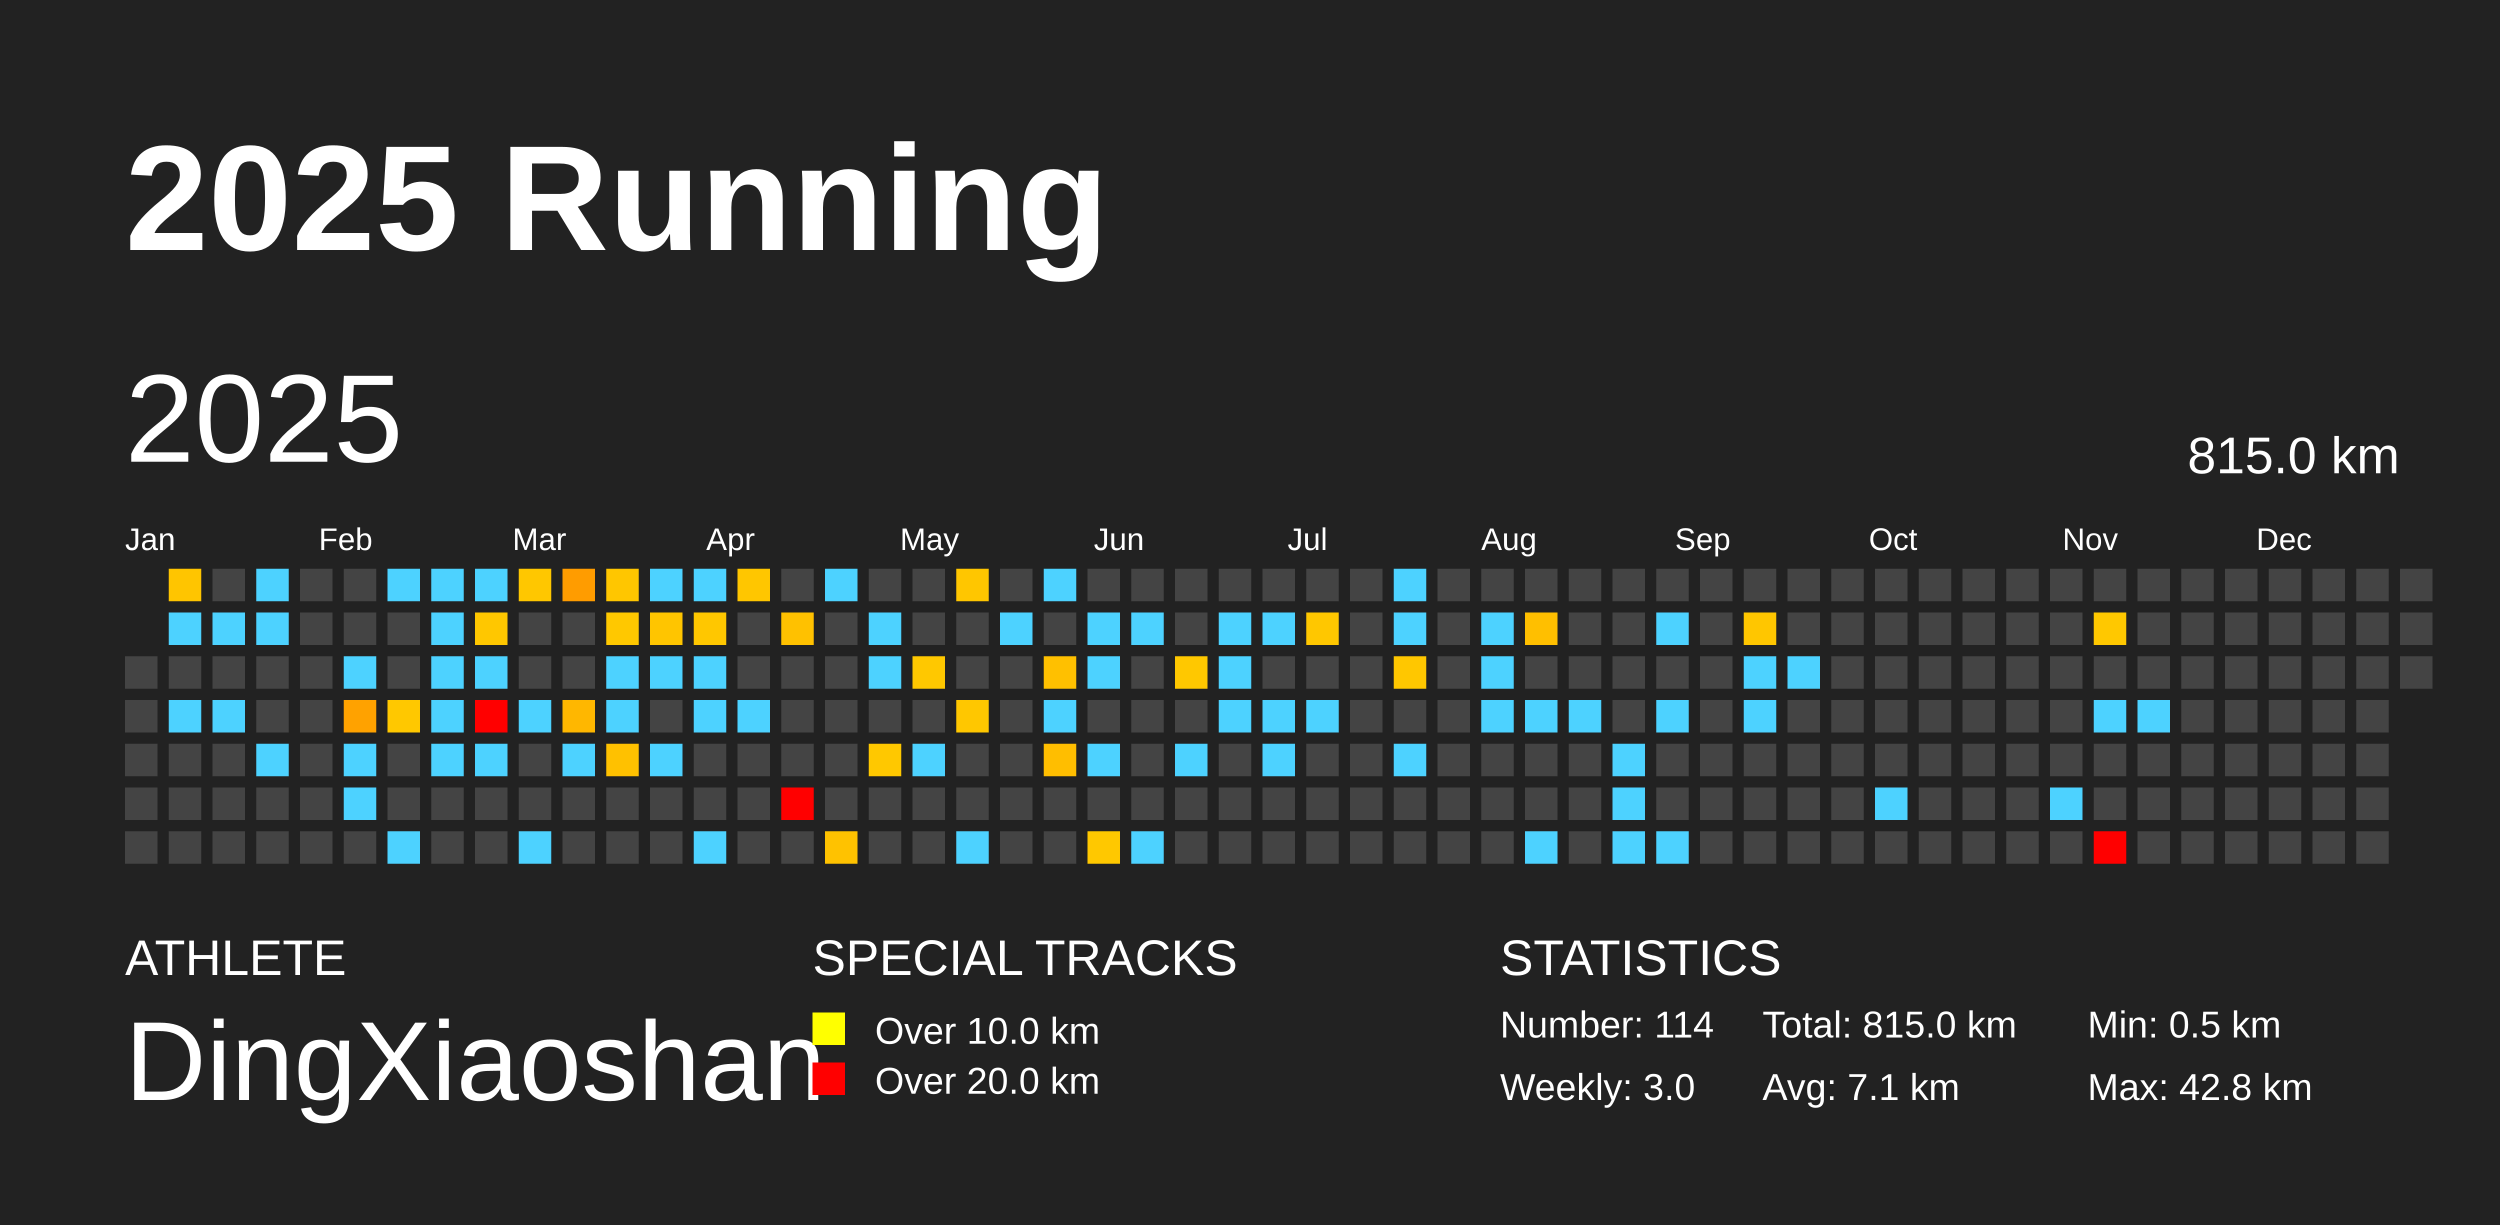
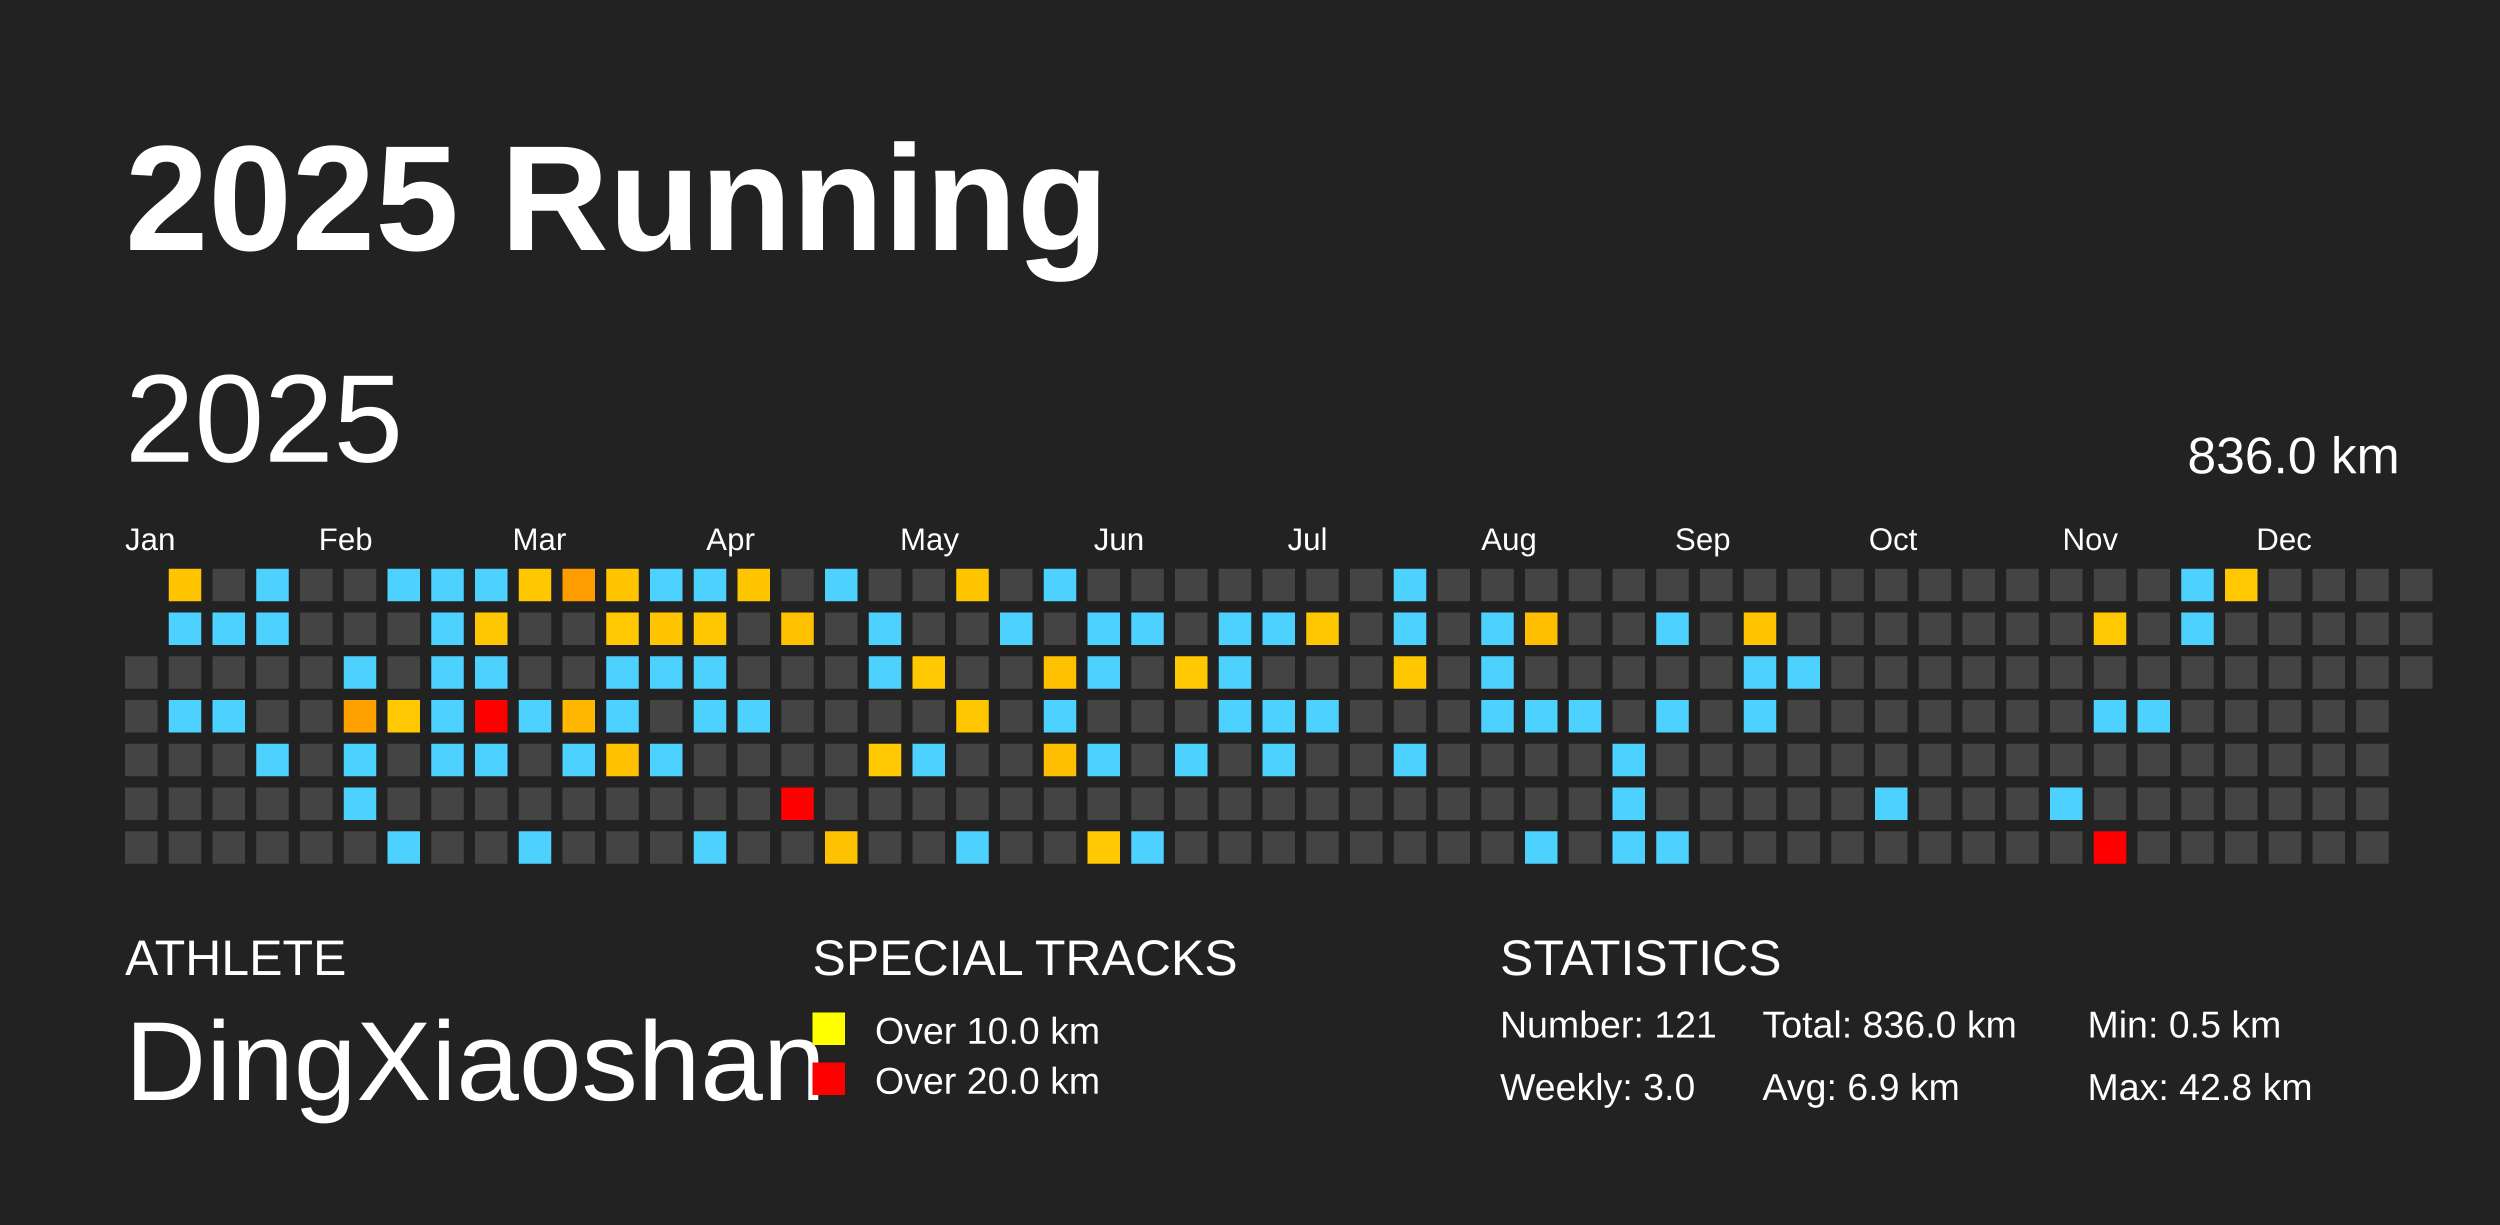
<svg xmlns="http://www.w3.org/2000/svg" baseProfile="full" height="98mm" version="1.1" viewBox="0,0,200,98" width="200mm">
  <defs />
  <rect fill="#222222" height="98" width="200" x="0" y="0" />
  <text fill="#FFFFFF" style="font-size:12px; font-family:Arial; font-weight:bold;" x="10" y="20">2025 Running</text>
  <text fill="#FFFFFF" style="font-size:4px; font-family:Arial" x="10" y="78">ATHLETE</text>
  <text fill="#FFFFFF" style="font-size:9px; font-family:Arial" x="10" y="88">DingXiaoshan</text>
  <text fill="#FFFFFF" style="font-size:4px; font-family:Arial" x="65" y="78">SPECIAL TRACKS</text>
  <rect fill="yellow" height="2.6" width="2.6" x="65" y="81" />
  <text fill="#FFFFFF" style="font-size:3px; font-family:Arial" x="70" y="83.5">Over 10.0 km</text>
  <rect fill="red" height="2.6" width="2.6" x="65" y="85" />
  <text fill="#FFFFFF" style="font-size:3px; font-family:Arial" x="70" y="87.5">Over 20.0 km</text>
  <text fill="#FFFFFF" style="font-size:4px; font-family:Arial" x="120" y="78">STATISTICS</text>
-   <text fill="#FFFFFF" style="font-size:3px; font-family:Arial" x="120" y="83">Number: 114</text>
+   <text fill="#FFFFFF" style="font-size:3px; font-family:Arial" x="120" y="83">Number: 121</text>
  <text fill="#FFFFFF" style="font-size:3px; font-family:Arial" x="120" y="88">Weekly: 3.0</text>
-   <text fill="#FFFFFF" style="font-size:3px; font-family:Arial" x="141" y="83">Total: 815.0 km</text>
-   <text fill="#FFFFFF" style="font-size:3px; font-family:Arial" x="141" y="88">Avg: 7.1 km</text>
+   <text fill="#FFFFFF" style="font-size:3px; font-family:Arial" x="141" y="83">Total: 836.0 km</text>
+   <text fill="#FFFFFF" style="font-size:3px; font-family:Arial" x="141" y="88">Avg: 6.9 km</text>
  <text fill="#FFFFFF" style="font-size:3px; font-family:Arial" x="167" y="83">Min: 0.5 km</text>
  <text fill="#FFFFFF" style="font-size:3px; font-family:Arial" x="167" y="88">Max: 42.8 km</text>
  <text dominant-baseline="hanging" fill="#FFFFFF" style="font-size:10.0px; font-family:Arial;" x="10" y="30">2025</text>
-   <text dominant-baseline="hanging" fill="#FFFFFF" style="font-size:4.125px; font-family:Arial;" x="175" y="35">815.0 km</text>
+   <text dominant-baseline="hanging" fill="#FFFFFF" style="font-size:4.125px; font-family:Arial;" x="175" y="35">836.0 km</text>
  <text fill="#FFFFFF" style="font-size:2.5px; font-family:Arial" x="10.0" y="44">Jan</text>
  <text fill="#FFFFFF" style="font-size:2.5px; font-family:Arial" x="25.5" y="44">Feb</text>
  <text fill="#FFFFFF" style="font-size:2.5px; font-family:Arial" x="41.0" y="44">Mar</text>
  <text fill="#FFFFFF" style="font-size:2.5px; font-family:Arial" x="56.5" y="44">Apr</text>
  <text fill="#FFFFFF" style="font-size:2.5px; font-family:Arial" x="72.0" y="44">May</text>
  <text fill="#FFFFFF" style="font-size:2.5px; font-family:Arial" x="87.5" y="44">Jun</text>
  <text fill="#FFFFFF" style="font-size:2.5px; font-family:Arial" x="103.0" y="44">Jul</text>
  <text fill="#FFFFFF" style="font-size:2.5px; font-family:Arial" x="118.5" y="44">Aug</text>
  <text fill="#FFFFFF" style="font-size:2.5px; font-family:Arial" x="134.0" y="44">Sep</text>
  <text fill="#FFFFFF" style="font-size:2.5px; font-family:Arial" x="149.5" y="44">Oct</text>
  <text fill="#FFFFFF" style="font-size:2.5px; font-family:Arial" x="165.0" y="44">Nov</text>
  <text fill="#FFFFFF" style="font-size:2.5px; font-family:Arial" x="180.5" y="44">Dec</text>
  <rect fill="#444444" height="2.6" width="2.6" x="10.0" y="52.5" />
  <rect fill="#444444" height="2.6" width="2.6" x="10.0" y="56.0" />
  <rect fill="#444444" height="2.6" width="2.6" x="10.0" y="59.5" />
  <rect fill="#444444" height="2.6" width="2.6" x="10.0" y="63.0" />
  <rect fill="#444444" height="2.6" width="2.6" x="10.0" y="66.5" />
  <rect fill="#ffc500" height="2.6" width="2.6" x="13.5" y="45.5" />
  <rect fill="#4dd2ff" height="2.6" width="2.6" x="13.5" y="49.0" />
  <rect fill="#444444" height="2.6" width="2.6" x="13.5" y="52.5" />
  <rect fill="#4dd2ff" height="2.6" width="2.6" x="13.5" y="56.0" />
  <rect fill="#444444" height="2.6" width="2.6" x="13.5" y="59.5" />
  <rect fill="#444444" height="2.6" width="2.6" x="13.5" y="63.0" />
  <rect fill="#444444" height="2.6" width="2.6" x="13.5" y="66.5" />
  <rect fill="#444444" height="2.6" width="2.6" x="17.0" y="45.5" />
  <rect fill="#4dd2ff" height="2.6" width="2.6" x="17.0" y="49.0" />
  <rect fill="#444444" height="2.6" width="2.6" x="17.0" y="52.5" />
  <rect fill="#4dd2ff" height="2.6" width="2.6" x="17.0" y="56.0" />
  <rect fill="#444444" height="2.6" width="2.6" x="17.0" y="59.5" />
  <rect fill="#444444" height="2.6" width="2.6" x="17.0" y="63.0" />
  <rect fill="#444444" height="2.6" width="2.6" x="17.0" y="66.5" />
  <rect fill="#4dd2ff" height="2.6" width="2.6" x="20.5" y="45.5" />
  <rect fill="#4dd2ff" height="2.6" width="2.6" x="20.5" y="49.0" />
  <rect fill="#444444" height="2.6" width="2.6" x="20.5" y="52.5" />
  <rect fill="#444444" height="2.6" width="2.6" x="20.5" y="56.0" />
  <rect fill="#4dd2ff" height="2.6" width="2.6" x="20.5" y="59.5" />
  <rect fill="#444444" height="2.6" width="2.6" x="20.5" y="63.0" />
  <rect fill="#444444" height="2.6" width="2.6" x="20.5" y="66.5" />
  <rect fill="#444444" height="2.6" width="2.6" x="24.0" y="45.5" />
  <rect fill="#444444" height="2.6" width="2.6" x="24.0" y="49.0" />
  <rect fill="#444444" height="2.6" width="2.6" x="24.0" y="52.5" />
  <rect fill="#444444" height="2.6" width="2.6" x="24.0" y="56.0" />
  <rect fill="#444444" height="2.6" width="2.6" x="24.0" y="59.5" />
  <rect fill="#444444" height="2.6" width="2.6" x="24.0" y="63.0" />
  <rect fill="#444444" height="2.6" width="2.6" x="24.0" y="66.5" />
  <rect fill="#444444" height="2.6" width="2.6" x="27.5" y="45.5" />
  <rect fill="#444444" height="2.6" width="2.6" x="27.5" y="49.0" />
  <rect fill="#4dd2ff" height="2.6" width="2.6" x="27.5" y="52.5" />
  <rect fill="#ffa200" height="2.6" width="2.6" x="27.5" y="56.0" />
  <rect fill="#4dd2ff" height="2.6" width="2.6" x="27.5" y="59.5" />
  <rect fill="#4dd2ff" height="2.6" width="2.6" x="27.5" y="63.0" />
  <rect fill="#444444" height="2.6" width="2.6" x="27.5" y="66.5" />
  <rect fill="#4dd2ff" height="2.6" width="2.6" x="31.0" y="45.5" />
  <rect fill="#444444" height="2.6" width="2.6" x="31.0" y="49.0" />
  <rect fill="#444444" height="2.6" width="2.6" x="31.0" y="52.5" />
  <rect fill="#ffc800" height="2.6" width="2.6" x="31.0" y="56.0" />
  <rect fill="#444444" height="2.6" width="2.6" x="31.0" y="59.5" />
  <rect fill="#444444" height="2.6" width="2.6" x="31.0" y="63.0" />
  <rect fill="#4dd2ff" height="2.6" width="2.6" x="31.0" y="66.5" />
  <rect fill="#4dd2ff" height="2.6" width="2.6" x="34.5" y="45.5" />
  <rect fill="#4dd2ff" height="2.6" width="2.6" x="34.5" y="49.0" />
  <rect fill="#4dd2ff" height="2.6" width="2.6" x="34.5" y="52.5" />
  <rect fill="#4dd2ff" height="2.6" width="2.6" x="34.5" y="56.0" />
  <rect fill="#4dd2ff" height="2.6" width="2.6" x="34.5" y="59.5" />
  <rect fill="#444444" height="2.6" width="2.6" x="34.5" y="63.0" />
  <rect fill="#444444" height="2.6" width="2.6" x="34.5" y="66.5" />
  <rect fill="#4dd2ff" height="2.6" width="2.6" x="38.0" y="45.5" />
  <rect fill="#ffc700" height="2.6" width="2.6" x="38.0" y="49.0" />
  <rect fill="#4dd2ff" height="2.6" width="2.6" x="38.0" y="52.5" />
  <rect fill="red" height="2.6" width="2.6" x="38.0" y="56.0" />
  <rect fill="#4dd2ff" height="2.6" width="2.6" x="38.0" y="59.5" />
  <rect fill="#444444" height="2.6" width="2.6" x="38.0" y="63.0" />
  <rect fill="#444444" height="2.6" width="2.6" x="38.0" y="66.5" />
  <rect fill="#ffc700" height="2.6" width="2.6" x="41.5" y="45.5" />
  <rect fill="#444444" height="2.6" width="2.6" x="41.5" y="49.0" />
  <rect fill="#444444" height="2.6" width="2.6" x="41.5" y="52.5" />
  <rect fill="#4dd2ff" height="2.6" width="2.6" x="41.5" y="56.0" />
  <rect fill="#444444" height="2.6" width="2.6" x="41.5" y="59.5" />
  <rect fill="#444444" height="2.6" width="2.6" x="41.5" y="63.0" />
  <rect fill="#4dd2ff" height="2.6" width="2.6" x="41.5" y="66.5" />
  <rect fill="#ff9c00" height="2.6" width="2.6" x="45.0" y="45.5" />
  <rect fill="#444444" height="2.6" width="2.6" x="45.0" y="49.0" />
  <rect fill="#444444" height="2.6" width="2.6" x="45.0" y="52.5" />
  <rect fill="#ffb700" height="2.6" width="2.6" x="45.0" y="56.0" />
  <rect fill="#4dd2ff" height="2.6" width="2.6" x="45.0" y="59.5" />
  <rect fill="#444444" height="2.6" width="2.6" x="45.0" y="63.0" />
  <rect fill="#444444" height="2.6" width="2.6" x="45.0" y="66.5" />
  <rect fill="#ffc600" height="2.6" width="2.6" x="48.5" y="45.5" />
  <rect fill="#ffc800" height="2.6" width="2.6" x="48.5" y="49.0" />
  <rect fill="#4dd2ff" height="2.6" width="2.6" x="48.5" y="52.5" />
  <rect fill="#4dd2ff" height="2.6" width="2.6" x="48.5" y="56.0" />
  <rect fill="#ffc100" height="2.6" width="2.6" x="48.5" y="59.5" />
  <rect fill="#444444" height="2.6" width="2.6" x="48.5" y="63.0" />
  <rect fill="#444444" height="2.6" width="2.6" x="48.5" y="66.5" />
  <rect fill="#4dd2ff" height="2.6" width="2.6" x="52.0" y="45.5" />
  <rect fill="#ffc500" height="2.6" width="2.6" x="52.0" y="49.0" />
  <rect fill="#4dd2ff" height="2.6" width="2.6" x="52.0" y="52.5" />
  <rect fill="#444444" height="2.6" width="2.6" x="52.0" y="56.0" />
  <rect fill="#4dd2ff" height="2.6" width="2.6" x="52.0" y="59.5" />
  <rect fill="#444444" height="2.6" width="2.6" x="52.0" y="63.0" />
  <rect fill="#444444" height="2.6" width="2.6" x="52.0" y="66.5" />
  <rect fill="#4dd2ff" height="2.6" width="2.6" x="55.5" y="45.5" />
  <rect fill="#ffc700" height="2.6" width="2.6" x="55.5" y="49.0" />
  <rect fill="#4dd2ff" height="2.6" width="2.6" x="55.5" y="52.5" />
  <rect fill="#4dd2ff" height="2.6" width="2.6" x="55.5" y="56.0" />
  <rect fill="#444444" height="2.6" width="2.6" x="55.5" y="59.5" />
  <rect fill="#444444" height="2.6" width="2.6" x="55.5" y="63.0" />
  <rect fill="#4dd2ff" height="2.6" width="2.6" x="55.5" y="66.5" />
  <rect fill="#ffc600" height="2.6" width="2.6" x="59.0" y="45.5" />
  <rect fill="#444444" height="2.6" width="2.6" x="59.0" y="49.0" />
  <rect fill="#444444" height="2.6" width="2.6" x="59.0" y="52.5" />
  <rect fill="#4dd2ff" height="2.6" width="2.6" x="59.0" y="56.0" />
  <rect fill="#444444" height="2.6" width="2.6" x="59.0" y="59.5" />
  <rect fill="#444444" height="2.6" width="2.6" x="59.0" y="63.0" />
  <rect fill="#444444" height="2.6" width="2.6" x="59.0" y="66.5" />
  <rect fill="#444444" height="2.6" width="2.6" x="62.5" y="45.5" />
  <rect fill="#ffc100" height="2.6" width="2.6" x="62.5" y="49.0" />
  <rect fill="#444444" height="2.6" width="2.6" x="62.5" y="52.5" />
  <rect fill="#444444" height="2.6" width="2.6" x="62.5" y="56.0" />
  <rect fill="#444444" height="2.6" width="2.6" x="62.5" y="59.5" />
  <rect fill="red" height="2.6" width="2.6" x="62.5" y="63.0" />
  <rect fill="#444444" height="2.6" width="2.6" x="62.5" y="66.5" />
  <rect fill="#4dd2ff" height="2.6" width="2.6" x="66.0" y="45.5" />
  <rect fill="#444444" height="2.6" width="2.6" x="66.0" y="49.0" />
  <rect fill="#444444" height="2.6" width="2.6" x="66.0" y="52.5" />
  <rect fill="#444444" height="2.6" width="2.6" x="66.0" y="56.0" />
  <rect fill="#444444" height="2.6" width="2.6" x="66.0" y="59.5" />
  <rect fill="#444444" height="2.6" width="2.6" x="66.0" y="63.0" />
  <rect fill="#ffc200" height="2.6" width="2.6" x="66.0" y="66.5" />
  <rect fill="#444444" height="2.6" width="2.6" x="69.5" y="45.5" />
  <rect fill="#4dd2ff" height="2.6" width="2.6" x="69.5" y="49.0" />
  <rect fill="#4dd2ff" height="2.6" width="2.6" x="69.5" y="52.5" />
  <rect fill="#444444" height="2.6" width="2.6" x="69.5" y="56.0" />
  <rect fill="#ffc800" height="2.6" width="2.6" x="69.5" y="59.5" />
  <rect fill="#444444" height="2.6" width="2.6" x="69.5" y="63.0" />
  <rect fill="#444444" height="2.6" width="2.6" x="69.5" y="66.5" />
  <rect fill="#444444" height="2.6" width="2.6" x="73.0" y="45.5" />
  <rect fill="#444444" height="2.6" width="2.6" x="73.0" y="49.0" />
  <rect fill="#ffc800" height="2.6" width="2.6" x="73.0" y="52.5" />
  <rect fill="#444444" height="2.6" width="2.6" x="73.0" y="56.0" />
  <rect fill="#4dd2ff" height="2.6" width="2.6" x="73.0" y="59.5" />
  <rect fill="#444444" height="2.6" width="2.6" x="73.0" y="63.0" />
  <rect fill="#444444" height="2.6" width="2.6" x="73.0" y="66.5" />
  <rect fill="#ffc600" height="2.6" width="2.6" x="76.5" y="45.5" />
  <rect fill="#444444" height="2.6" width="2.6" x="76.5" y="49.0" />
  <rect fill="#444444" height="2.6" width="2.6" x="76.5" y="52.5" />
  <rect fill="#ffc700" height="2.6" width="2.6" x="76.5" y="56.0" />
  <rect fill="#444444" height="2.6" width="2.6" x="76.5" y="59.5" />
  <rect fill="#444444" height="2.6" width="2.6" x="76.5" y="63.0" />
  <rect fill="#4dd2ff" height="2.6" width="2.6" x="76.5" y="66.5" />
  <rect fill="#444444" height="2.6" width="2.6" x="80.0" y="45.5" />
  <rect fill="#4dd2ff" height="2.6" width="2.6" x="80.0" y="49.0" />
  <rect fill="#444444" height="2.6" width="2.6" x="80.0" y="52.5" />
  <rect fill="#444444" height="2.6" width="2.6" x="80.0" y="56.0" />
  <rect fill="#444444" height="2.6" width="2.6" x="80.0" y="59.5" />
  <rect fill="#444444" height="2.6" width="2.6" x="80.0" y="63.0" />
  <rect fill="#444444" height="2.6" width="2.6" x="80.0" y="66.5" />
  <rect fill="#4dd2ff" height="2.6" width="2.6" x="83.5" y="45.5" />
  <rect fill="#444444" height="2.6" width="2.6" x="83.5" y="49.0" />
  <rect fill="#ffc000" height="2.6" width="2.6" x="83.5" y="52.5" />
  <rect fill="#4dd2ff" height="2.6" width="2.6" x="83.5" y="56.0" />
  <rect fill="#ffbe00" height="2.6" width="2.6" x="83.5" y="59.5" />
  <rect fill="#444444" height="2.6" width="2.6" x="83.5" y="63.0" />
  <rect fill="#444444" height="2.6" width="2.6" x="83.5" y="66.5" />
  <rect fill="#444444" height="2.6" width="2.6" x="87.0" y="45.5" />
  <rect fill="#4dd2ff" height="2.6" width="2.6" x="87.0" y="49.0" />
  <rect fill="#4dd2ff" height="2.6" width="2.6" x="87.0" y="52.5" />
  <rect fill="#444444" height="2.6" width="2.6" x="87.0" y="56.0" />
  <rect fill="#4dd2ff" height="2.6" width="2.6" x="87.0" y="59.5" />
  <rect fill="#444444" height="2.6" width="2.6" x="87.0" y="63.0" />
  <rect fill="#ffc800" height="2.6" width="2.6" x="87.0" y="66.5" />
  <rect fill="#444444" height="2.6" width="2.6" x="90.5" y="45.5" />
  <rect fill="#4dd2ff" height="2.6" width="2.6" x="90.5" y="49.0" />
  <rect fill="#444444" height="2.6" width="2.6" x="90.5" y="52.5" />
  <rect fill="#444444" height="2.6" width="2.6" x="90.5" y="56.0" />
  <rect fill="#444444" height="2.6" width="2.6" x="90.5" y="59.5" />
  <rect fill="#444444" height="2.6" width="2.6" x="90.5" y="63.0" />
  <rect fill="#4dd2ff" height="2.6" width="2.6" x="90.5" y="66.5" />
  <rect fill="#444444" height="2.6" width="2.6" x="94.0" y="45.5" />
  <rect fill="#444444" height="2.6" width="2.6" x="94.0" y="49.0" />
  <rect fill="#ffc800" height="2.6" width="2.6" x="94.0" y="52.5" />
  <rect fill="#444444" height="2.6" width="2.6" x="94.0" y="56.0" />
  <rect fill="#4dd2ff" height="2.6" width="2.6" x="94.0" y="59.5" />
  <rect fill="#444444" height="2.6" width="2.6" x="94.0" y="63.0" />
  <rect fill="#444444" height="2.6" width="2.6" x="94.0" y="66.5" />
  <rect fill="#444444" height="2.6" width="2.6" x="97.5" y="45.5" />
  <rect fill="#4dd2ff" height="2.6" width="2.6" x="97.5" y="49.0" />
  <rect fill="#4dd2ff" height="2.6" width="2.6" x="97.5" y="52.5" />
  <rect fill="#4dd2ff" height="2.6" width="2.6" x="97.5" y="56.0" />
  <rect fill="#444444" height="2.6" width="2.6" x="97.5" y="59.5" />
  <rect fill="#444444" height="2.6" width="2.6" x="97.5" y="63.0" />
  <rect fill="#444444" height="2.6" width="2.6" x="97.5" y="66.5" />
  <rect fill="#444444" height="2.6" width="2.6" x="101.0" y="45.5" />
  <rect fill="#4dd2ff" height="2.6" width="2.6" x="101.0" y="49.0" />
  <rect fill="#444444" height="2.6" width="2.6" x="101.0" y="52.5" />
  <rect fill="#4dd2ff" height="2.6" width="2.6" x="101.0" y="56.0" />
  <rect fill="#4dd2ff" height="2.6" width="2.6" x="101.0" y="59.5" />
  <rect fill="#444444" height="2.6" width="2.6" x="101.0" y="63.0" />
  <rect fill="#444444" height="2.6" width="2.6" x="101.0" y="66.5" />
  <rect fill="#444444" height="2.6" width="2.6" x="104.5" y="45.5" />
  <rect fill="#ffc700" height="2.6" width="2.6" x="104.5" y="49.0" />
  <rect fill="#444444" height="2.6" width="2.6" x="104.5" y="52.5" />
  <rect fill="#4dd2ff" height="2.6" width="2.6" x="104.5" y="56.0" />
  <rect fill="#444444" height="2.6" width="2.6" x="104.5" y="59.5" />
  <rect fill="#444444" height="2.6" width="2.6" x="104.5" y="63.0" />
  <rect fill="#444444" height="2.6" width="2.6" x="104.5" y="66.5" />
  <rect fill="#444444" height="2.6" width="2.6" x="108.0" y="45.5" />
  <rect fill="#444444" height="2.6" width="2.6" x="108.0" y="49.0" />
  <rect fill="#444444" height="2.6" width="2.6" x="108.0" y="52.5" />
  <rect fill="#444444" height="2.6" width="2.6" x="108.0" y="56.0" />
  <rect fill="#444444" height="2.6" width="2.6" x="108.0" y="59.5" />
  <rect fill="#444444" height="2.6" width="2.6" x="108.0" y="63.0" />
  <rect fill="#444444" height="2.6" width="2.6" x="108.0" y="66.5" />
  <rect fill="#4dd2ff" height="2.6" width="2.6" x="111.5" y="45.5" />
  <rect fill="#4dd2ff" height="2.6" width="2.6" x="111.5" y="49.0" />
  <rect fill="#ffc700" height="2.6" width="2.6" x="111.5" y="52.5" />
  <rect fill="#444444" height="2.6" width="2.6" x="111.5" y="56.0" />
  <rect fill="#4dd2ff" height="2.6" width="2.6" x="111.5" y="59.5" />
  <rect fill="#444444" height="2.6" width="2.6" x="111.5" y="63.0" />
  <rect fill="#444444" height="2.6" width="2.6" x="111.5" y="66.5" />
  <rect fill="#444444" height="2.6" width="2.6" x="115.0" y="45.5" />
  <rect fill="#444444" height="2.6" width="2.6" x="115.0" y="49.0" />
  <rect fill="#444444" height="2.6" width="2.6" x="115.0" y="52.5" />
  <rect fill="#444444" height="2.6" width="2.6" x="115.0" y="56.0" />
  <rect fill="#444444" height="2.6" width="2.6" x="115.0" y="59.5" />
  <rect fill="#444444" height="2.6" width="2.6" x="115.0" y="63.0" />
  <rect fill="#444444" height="2.6" width="2.6" x="115.0" y="66.5" />
  <rect fill="#444444" height="2.6" width="2.6" x="118.5" y="45.5" />
  <rect fill="#4dd2ff" height="2.6" width="2.6" x="118.5" y="49.0" />
  <rect fill="#4dd2ff" height="2.6" width="2.6" x="118.5" y="52.5" />
  <rect fill="#4dd2ff" height="2.6" width="2.6" x="118.5" y="56.0" />
  <rect fill="#444444" height="2.6" width="2.6" x="118.5" y="59.5" />
  <rect fill="#444444" height="2.6" width="2.6" x="118.5" y="63.0" />
  <rect fill="#444444" height="2.6" width="2.6" x="118.5" y="66.5" />
  <rect fill="#444444" height="2.6" width="2.6" x="122.0" y="45.5" />
  <rect fill="#ffbf00" height="2.6" width="2.6" x="122.0" y="49.0" />
  <rect fill="#444444" height="2.6" width="2.6" x="122.0" y="52.5" />
  <rect fill="#4dd2ff" height="2.6" width="2.6" x="122.0" y="56.0" />
  <rect fill="#444444" height="2.6" width="2.6" x="122.0" y="59.5" />
  <rect fill="#444444" height="2.6" width="2.6" x="122.0" y="63.0" />
  <rect fill="#4dd2ff" height="2.6" width="2.6" x="122.0" y="66.5" />
  <rect fill="#444444" height="2.6" width="2.6" x="125.5" y="45.5" />
  <rect fill="#444444" height="2.6" width="2.6" x="125.5" y="49.0" />
  <rect fill="#444444" height="2.6" width="2.6" x="125.5" y="52.5" />
  <rect fill="#4dd2ff" height="2.6" width="2.6" x="125.5" y="56.0" />
  <rect fill="#444444" height="2.6" width="2.6" x="125.5" y="59.5" />
  <rect fill="#444444" height="2.6" width="2.6" x="125.5" y="63.0" />
  <rect fill="#444444" height="2.6" width="2.6" x="125.5" y="66.5" />
  <rect fill="#444444" height="2.6" width="2.6" x="129.0" y="45.5" />
  <rect fill="#444444" height="2.6" width="2.6" x="129.0" y="49.0" />
  <rect fill="#444444" height="2.6" width="2.6" x="129.0" y="52.5" />
  <rect fill="#444444" height="2.6" width="2.6" x="129.0" y="56.0" />
  <rect fill="#4dd2ff" height="2.6" width="2.6" x="129.0" y="59.5" />
  <rect fill="#4dd2ff" height="2.6" width="2.6" x="129.0" y="63.0" />
  <rect fill="#4dd2ff" height="2.6" width="2.6" x="129.0" y="66.5" />
  <rect fill="#444444" height="2.6" width="2.6" x="132.5" y="45.5" />
  <rect fill="#4dd2ff" height="2.6" width="2.6" x="132.5" y="49.0" />
  <rect fill="#444444" height="2.6" width="2.6" x="132.5" y="52.5" />
  <rect fill="#4dd2ff" height="2.6" width="2.6" x="132.5" y="56.0" />
  <rect fill="#444444" height="2.6" width="2.6" x="132.5" y="59.5" />
  <rect fill="#444444" height="2.6" width="2.6" x="132.5" y="63.0" />
  <rect fill="#4dd2ff" height="2.6" width="2.6" x="132.5" y="66.5" />
  <rect fill="#444444" height="2.6" width="2.6" x="136.0" y="45.5" />
  <rect fill="#444444" height="2.6" width="2.6" x="136.0" y="49.0" />
  <rect fill="#444444" height="2.6" width="2.6" x="136.0" y="52.5" />
  <rect fill="#444444" height="2.6" width="2.6" x="136.0" y="56.0" />
  <rect fill="#444444" height="2.6" width="2.6" x="136.0" y="59.5" />
  <rect fill="#444444" height="2.6" width="2.6" x="136.0" y="63.0" />
  <rect fill="#444444" height="2.6" width="2.6" x="136.0" y="66.5" />
  <rect fill="#444444" height="2.6" width="2.6" x="139.5" y="45.5" />
  <rect fill="#ffc600" height="2.6" width="2.6" x="139.5" y="49.0" />
  <rect fill="#4dd2ff" height="2.6" width="2.6" x="139.5" y="52.5" />
  <rect fill="#4dd2ff" height="2.6" width="2.6" x="139.5" y="56.0" />
  <rect fill="#444444" height="2.6" width="2.6" x="139.5" y="59.5" />
  <rect fill="#444444" height="2.6" width="2.6" x="139.5" y="63.0" />
  <rect fill="#444444" height="2.6" width="2.6" x="139.5" y="66.5" />
  <rect fill="#444444" height="2.6" width="2.6" x="143.0" y="45.5" />
  <rect fill="#444444" height="2.6" width="2.6" x="143.0" y="49.0" />
  <rect fill="#4dd2ff" height="2.6" width="2.6" x="143.0" y="52.5" />
  <rect fill="#444444" height="2.6" width="2.6" x="143.0" y="56.0" />
  <rect fill="#444444" height="2.6" width="2.6" x="143.0" y="59.5" />
  <rect fill="#444444" height="2.6" width="2.6" x="143.0" y="63.0" />
  <rect fill="#444444" height="2.6" width="2.6" x="143.0" y="66.5" />
  <rect fill="#444444" height="2.6" width="2.6" x="146.5" y="45.5" />
  <rect fill="#444444" height="2.6" width="2.6" x="146.5" y="49.0" />
  <rect fill="#444444" height="2.6" width="2.6" x="146.5" y="52.5" />
  <rect fill="#444444" height="2.6" width="2.6" x="146.5" y="56.0" />
  <rect fill="#444444" height="2.6" width="2.6" x="146.5" y="59.5" />
  <rect fill="#444444" height="2.6" width="2.6" x="146.5" y="63.0" />
  <rect fill="#444444" height="2.6" width="2.6" x="146.5" y="66.5" />
  <rect fill="#444444" height="2.6" width="2.6" x="150.0" y="45.5" />
  <rect fill="#444444" height="2.6" width="2.6" x="150.0" y="49.0" />
  <rect fill="#444444" height="2.6" width="2.6" x="150.0" y="52.5" />
  <rect fill="#444444" height="2.6" width="2.6" x="150.0" y="56.0" />
  <rect fill="#444444" height="2.6" width="2.6" x="150.0" y="59.5" />
  <rect fill="#4dd2ff" height="2.6" width="2.6" x="150.0" y="63.0" />
  <rect fill="#444444" height="2.6" width="2.6" x="150.0" y="66.5" />
  <rect fill="#444444" height="2.6" width="2.6" x="153.5" y="45.5" />
  <rect fill="#444444" height="2.6" width="2.6" x="153.5" y="49.0" />
  <rect fill="#444444" height="2.6" width="2.6" x="153.5" y="52.5" />
  <rect fill="#444444" height="2.6" width="2.6" x="153.5" y="56.0" />
  <rect fill="#444444" height="2.6" width="2.6" x="153.5" y="59.5" />
  <rect fill="#444444" height="2.6" width="2.6" x="153.5" y="63.0" />
  <rect fill="#444444" height="2.6" width="2.6" x="153.5" y="66.5" />
  <rect fill="#444444" height="2.6" width="2.6" x="157.0" y="45.5" />
  <rect fill="#444444" height="2.6" width="2.6" x="157.0" y="49.0" />
  <rect fill="#444444" height="2.6" width="2.6" x="157.0" y="52.5" />
  <rect fill="#444444" height="2.6" width="2.6" x="157.0" y="56.0" />
  <rect fill="#444444" height="2.6" width="2.6" x="157.0" y="59.5" />
  <rect fill="#444444" height="2.6" width="2.6" x="157.0" y="63.0" />
  <rect fill="#444444" height="2.6" width="2.6" x="157.0" y="66.5" />
  <rect fill="#444444" height="2.6" width="2.6" x="160.5" y="45.5" />
  <rect fill="#444444" height="2.6" width="2.6" x="160.5" y="49.0" />
  <rect fill="#444444" height="2.6" width="2.6" x="160.5" y="52.5" />
  <rect fill="#444444" height="2.6" width="2.6" x="160.5" y="56.0" />
  <rect fill="#444444" height="2.6" width="2.6" x="160.5" y="59.5" />
  <rect fill="#444444" height="2.6" width="2.6" x="160.5" y="63.0" />
  <rect fill="#444444" height="2.6" width="2.6" x="160.5" y="66.5" />
  <rect fill="#444444" height="2.6" width="2.6" x="164.0" y="45.5" />
  <rect fill="#444444" height="2.6" width="2.6" x="164.0" y="49.0" />
  <rect fill="#444444" height="2.6" width="2.6" x="164.0" y="52.5" />
  <rect fill="#444444" height="2.6" width="2.6" x="164.0" y="56.0" />
  <rect fill="#444444" height="2.6" width="2.6" x="164.0" y="59.5" />
  <rect fill="#4dd2ff" height="2.6" width="2.6" x="164.0" y="63.0" />
  <rect fill="#444444" height="2.6" width="2.6" x="164.0" y="66.5" />
  <rect fill="#444444" height="2.6" width="2.6" x="167.5" y="45.5" />
  <rect fill="#ffc800" height="2.6" width="2.6" x="167.5" y="49.0" />
  <rect fill="#444444" height="2.6" width="2.6" x="167.5" y="52.5" />
  <rect fill="#4dd2ff" height="2.6" width="2.6" x="167.5" y="56.0" />
  <rect fill="#444444" height="2.6" width="2.6" x="167.5" y="59.5" />
  <rect fill="#444444" height="2.6" width="2.6" x="167.5" y="63.0" />
  <rect fill="red" height="2.6" width="2.6" x="167.5" y="66.5" />
  <rect fill="#444444" height="2.6" width="2.6" x="171.0" y="45.5" />
  <rect fill="#444444" height="2.6" width="2.6" x="171.0" y="49.0" />
  <rect fill="#444444" height="2.6" width="2.6" x="171.0" y="52.5" />
  <rect fill="#4dd2ff" height="2.6" width="2.6" x="171.0" y="56.0" />
  <rect fill="#444444" height="2.6" width="2.6" x="171.0" y="59.5" />
  <rect fill="#444444" height="2.6" width="2.6" x="171.0" y="63.0" />
  <rect fill="#444444" height="2.6" width="2.6" x="171.0" y="66.5" />
-   <rect fill="#444444" height="2.6" width="2.6" x="174.5" y="45.5" />
-   <rect fill="#444444" height="2.6" width="2.6" x="174.5" y="49.0" />
+   <rect fill="#4dd2ff" height="2.6" width="2.6" x="174.5" y="45.5" />
+   <rect fill="#4dd2ff" height="2.6" width="2.6" x="174.5" y="49.0" />
  <rect fill="#444444" height="2.6" width="2.6" x="174.5" y="52.5" />
  <rect fill="#444444" height="2.6" width="2.6" x="174.5" y="56.0" />
  <rect fill="#444444" height="2.6" width="2.6" x="174.5" y="59.5" />
  <rect fill="#444444" height="2.6" width="2.6" x="174.5" y="63.0" />
  <rect fill="#444444" height="2.6" width="2.6" x="174.5" y="66.5" />
-   <rect fill="#444444" height="2.6" width="2.6" x="178.0" y="45.5" />
+   <rect fill="#ffc800" height="2.6" width="2.6" x="178.0" y="45.5" />
  <rect fill="#444444" height="2.6" width="2.6" x="178.0" y="49.0" />
  <rect fill="#444444" height="2.6" width="2.6" x="178.0" y="52.5" />
  <rect fill="#444444" height="2.6" width="2.6" x="178.0" y="56.0" />
  <rect fill="#444444" height="2.6" width="2.6" x="178.0" y="59.5" />
  <rect fill="#444444" height="2.6" width="2.6" x="178.0" y="63.0" />
  <rect fill="#444444" height="2.6" width="2.6" x="178.0" y="66.5" />
  <rect fill="#444444" height="2.6" width="2.6" x="181.5" y="45.5" />
  <rect fill="#444444" height="2.6" width="2.6" x="181.5" y="49.0" />
  <rect fill="#444444" height="2.6" width="2.6" x="181.5" y="52.5" />
  <rect fill="#444444" height="2.6" width="2.6" x="181.5" y="56.0" />
  <rect fill="#444444" height="2.6" width="2.6" x="181.5" y="59.5" />
  <rect fill="#444444" height="2.6" width="2.6" x="181.5" y="63.0" />
  <rect fill="#444444" height="2.6" width="2.6" x="181.5" y="66.5" />
  <rect fill="#444444" height="2.6" width="2.6" x="185.0" y="45.5" />
  <rect fill="#444444" height="2.6" width="2.6" x="185.0" y="49.0" />
  <rect fill="#444444" height="2.6" width="2.6" x="185.0" y="52.5" />
  <rect fill="#444444" height="2.6" width="2.6" x="185.0" y="56.0" />
  <rect fill="#444444" height="2.6" width="2.6" x="185.0" y="59.5" />
  <rect fill="#444444" height="2.6" width="2.6" x="185.0" y="63.0" />
  <rect fill="#444444" height="2.6" width="2.6" x="185.0" y="66.5" />
  <rect fill="#444444" height="2.6" width="2.6" x="188.5" y="45.5" />
  <rect fill="#444444" height="2.6" width="2.6" x="188.5" y="49.0" />
  <rect fill="#444444" height="2.6" width="2.6" x="188.5" y="52.5" />
  <rect fill="#444444" height="2.6" width="2.6" x="188.5" y="56.0" />
  <rect fill="#444444" height="2.6" width="2.6" x="188.5" y="59.5" />
  <rect fill="#444444" height="2.6" width="2.6" x="188.5" y="63.0" />
  <rect fill="#444444" height="2.6" width="2.6" x="188.5" y="66.5" />
  <rect fill="#444444" height="2.6" width="2.6" x="192.0" y="45.5" />
  <rect fill="#444444" height="2.6" width="2.6" x="192.0" y="49.0" />
  <rect fill="#444444" height="2.6" width="2.6" x="192.0" y="52.5" />
</svg>
